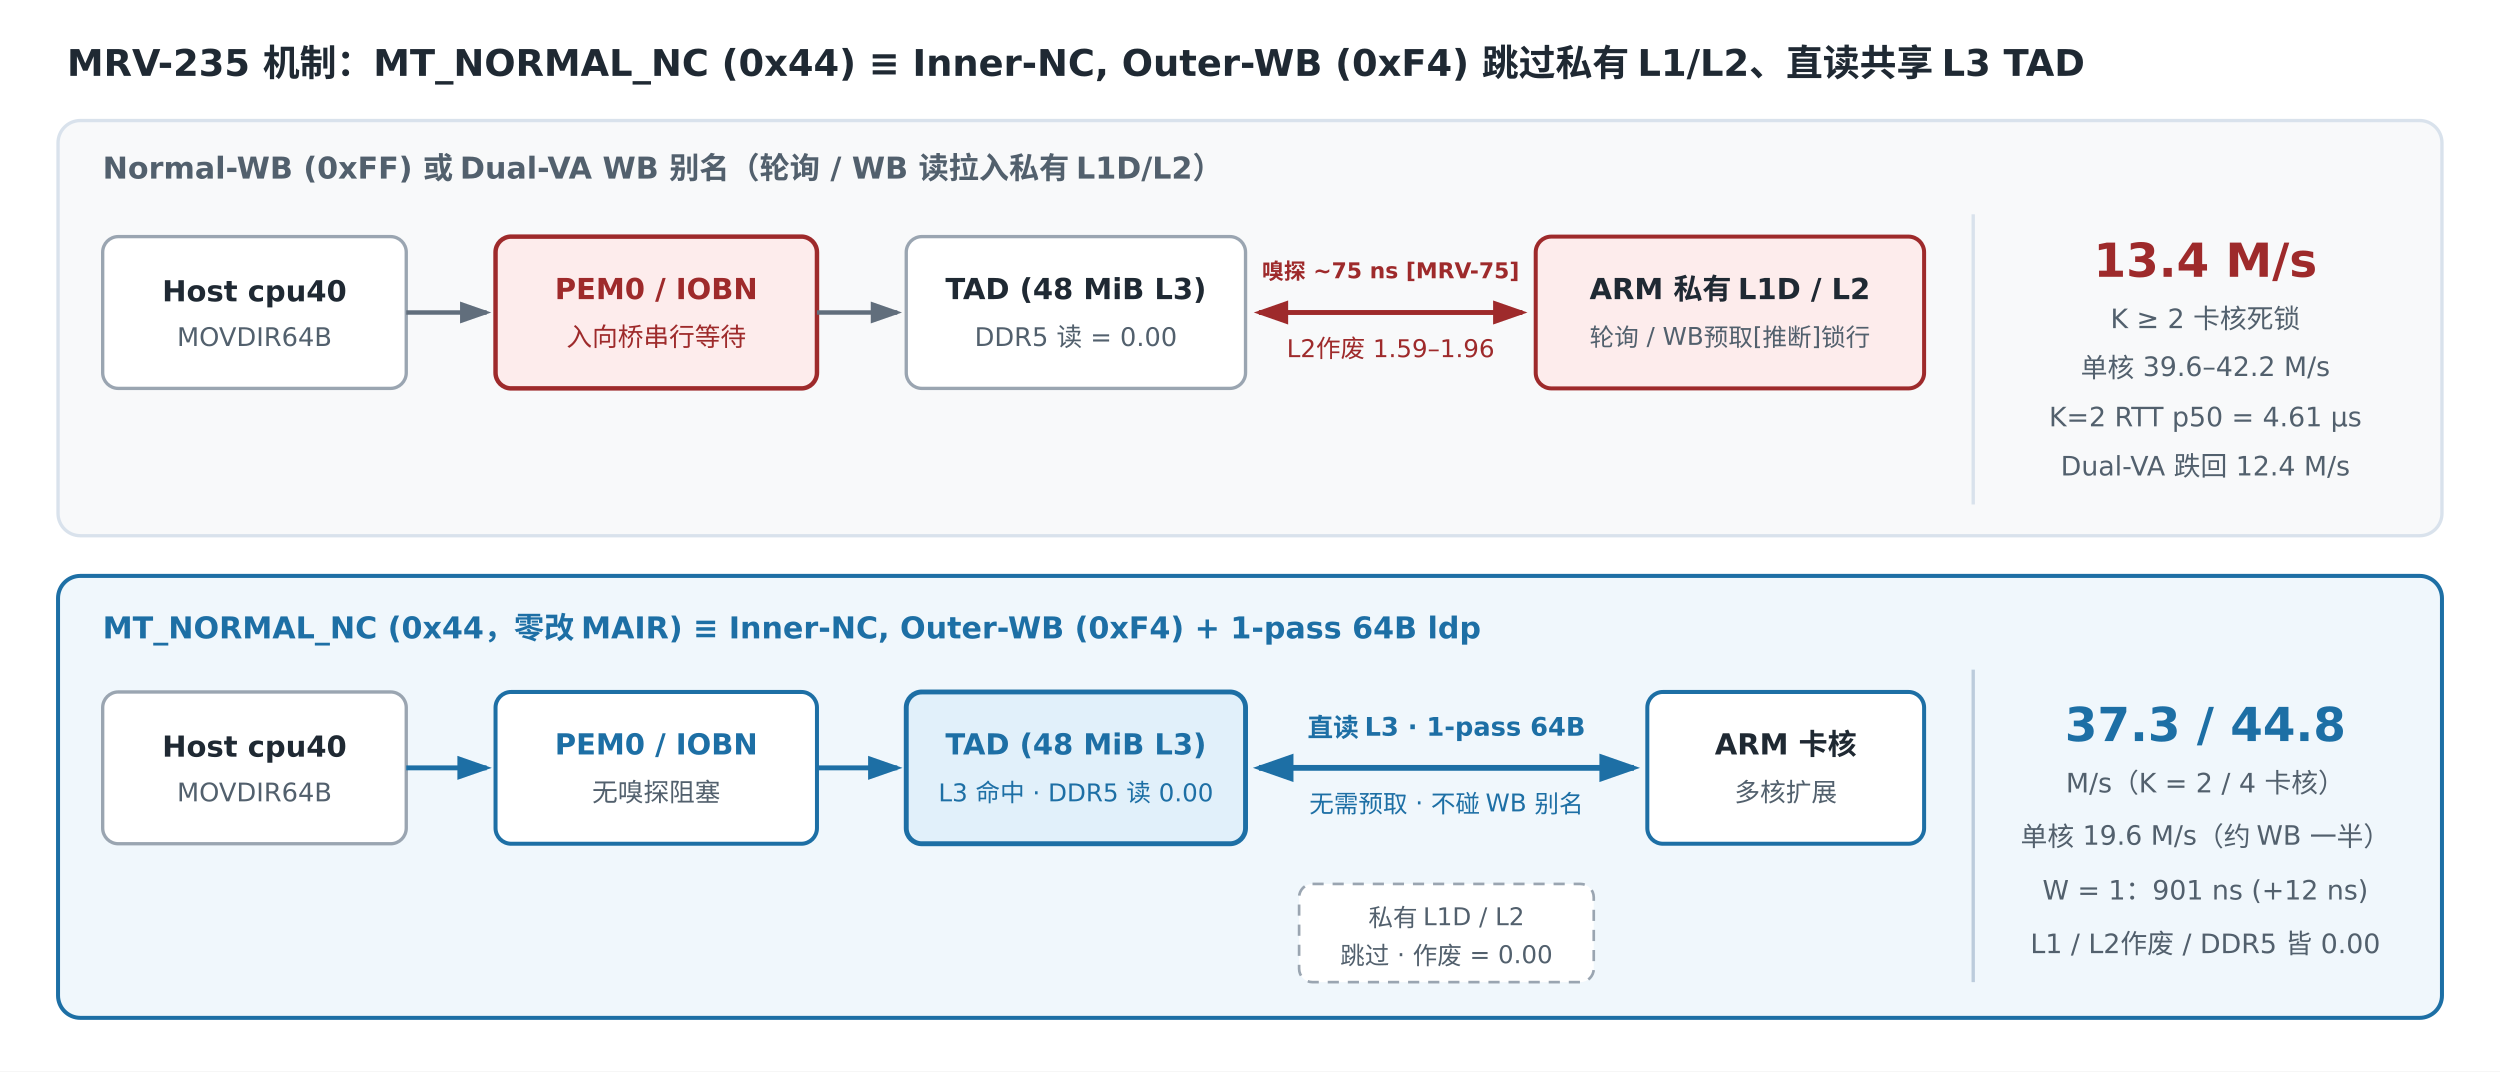
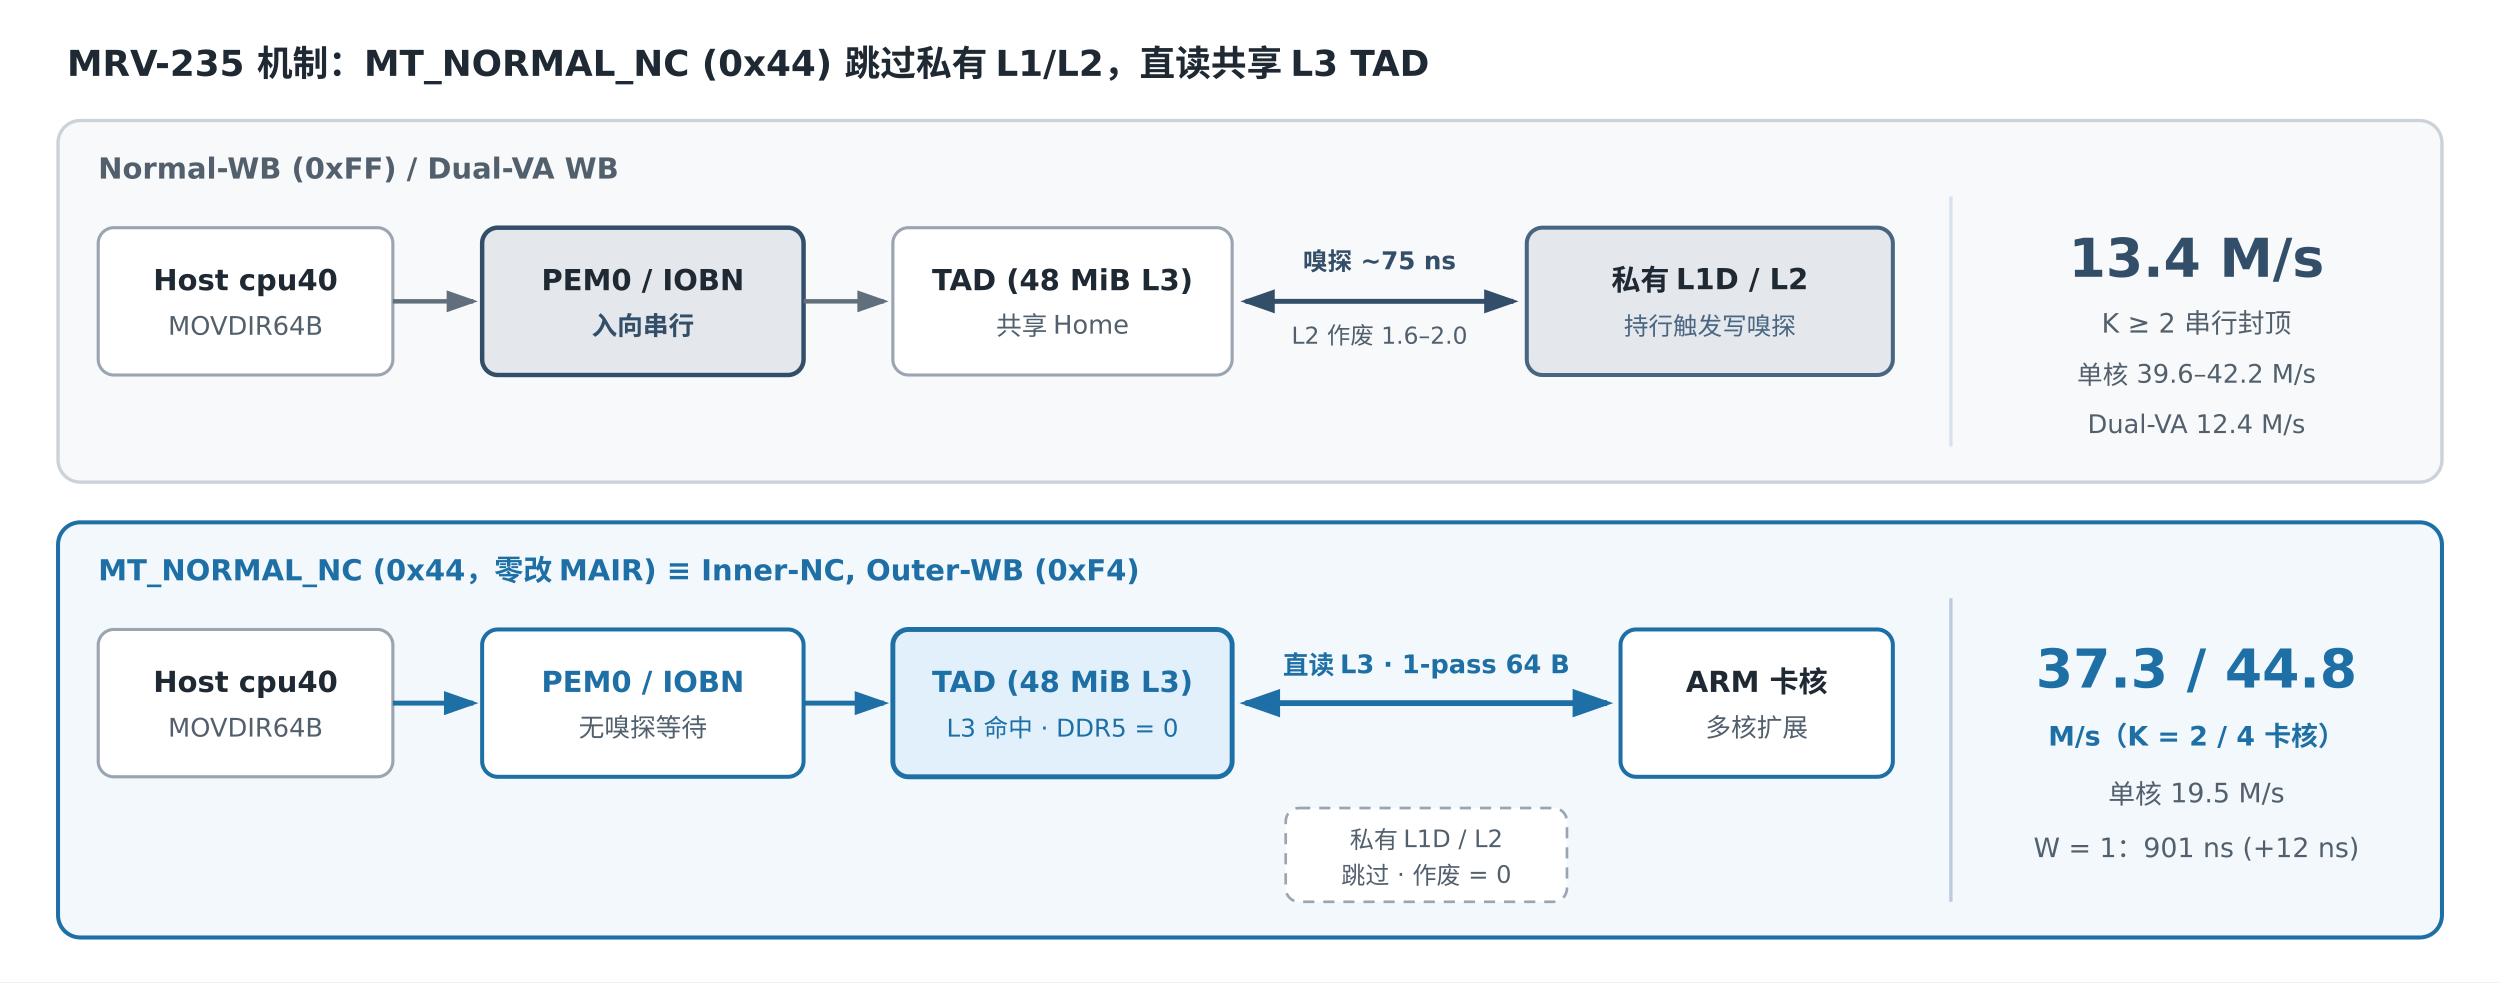
- <svg xmlns="http://www.w3.org/2000/svg" width="1120" height="480" viewBox="0 0 1120 480" font-family="DejaVu Sans, Noto Sans CJK SC, Droid Sans Fallback, sans-serif">
+ <svg xmlns="http://www.w3.org/2000/svg" width="1120" height="440" viewBox="0 0 1120 440" font-family="DejaVu Sans, Noto Sans CJK SC, Droid Sans Fallback, sans-serif">
  <defs>
    <marker id="arr-gray" viewBox="0 0 10 10" refX="8.5" refY="5" markerWidth="7" markerHeight="7" orient="auto-start-reverse">
      <path d="M 0 1.5 L 10 5 L 0 8.5 z" fill="#616E7C" />
    </marker>
+     <marker id="arr-dark" viewBox="0 0 10 10" refX="8.5" refY="5" markerWidth="7" markerHeight="7" orient="auto-start-reverse">
+       <path d="M 0 1.5 L 10 5 L 0 8.5 z" fill="#334E68" />
+     </marker>
    <marker id="arr-accent" viewBox="0 0 10 10" refX="8.5" refY="5" markerWidth="7" markerHeight="7" orient="auto-start-reverse">
      <path d="M 0 1.5 L 10 5 L 0 8.5 z" fill="#1D6FA5" />
    </marker>
-     <marker id="arr-warn" viewBox="0 0 10 10" refX="8.5" refY="5" markerWidth="7" markerHeight="7" orient="auto-start-reverse">
-       <path d="M 0 1.5 L 10 5 L 0 8.5 z" fill="#9E2A2B" />
-     </marker>
  </defs>
-   <rect width="1120" height="480" fill="#FFFFFF" />
-   <text x="30" y="34" font-size="16.5" font-weight="bold" fill="#1F2933">MRV-235 机制：MT_NORMAL_NC (0x44) ≡ Inner-NC, Outer-WB (0xF4) 跳过私有 L1/L2、直读共享 L3 TAD</text>
-   <rect x="26" y="54" width="1068" height="186" rx="10" fill="#F8F9FA" stroke="#D9E2EC" stroke-width="1.5" />
-   <text x="46" y="80" font-size="13.5" font-weight="bold" fill="#52606D">Normal-WB (0xFF) 或 Dual-VA WB 别名（轮询 / WB 读拉入私有 L1D/L2）</text>
-   <rect x="46" y="106" width="136" height="68" rx="7" fill="#FFFFFF" stroke="#9AA5B1" stroke-width="1.5" />
-   <text x="114" y="135" text-anchor="middle" font-size="13" font-weight="bold" fill="#1F2933">Host cpu40</text>
-   <text x="114" y="155" text-anchor="middle" font-size="11.5" fill="#52606D">MOVDIR64B</text>
-   <line x1="182" y1="140" x2="218" y2="140" stroke="#616E7C" stroke-width="2" marker-end="url(#arr-gray)" />
-   <rect x="222" y="106" width="144" height="68" rx="7" fill="#FDECEC" stroke="#9E2A2B" stroke-width="2" />
-   <text x="294" y="134" text-anchor="middle" font-size="13" font-weight="bold" fill="#9E2A2B">PEM0 / IOBN</text>
-   <text x="294" y="155" text-anchor="middle" font-size="11.5" fill="#9E2A2B">入向桥串行等待</text>
-   <line x1="366" y1="140" x2="402" y2="140" stroke="#616E7C" stroke-width="2" marker-end="url(#arr-gray)" />
-   <rect x="406" y="106" width="152" height="68" rx="7" fill="#FFFFFF" stroke="#9AA5B1" stroke-width="1.5" />
-   <text x="482" y="134" text-anchor="middle" font-size="13" font-weight="bold" fill="#1F2933">TAD (48 MiB L3)</text>
-   <text x="482" y="155" text-anchor="middle" font-size="11.5" fill="#52606D">DDR5 读 = 0.00</text>
-   <line x1="564" y1="140" x2="682" y2="140" stroke="#9E2A2B" stroke-width="2.2" marker-end="url(#arr-warn)" marker-start="url(#arr-warn)" />
-   <text x="623" y="125" text-anchor="middle" font-size="9.8" font-weight="bold" fill="#9E2A2B">嗅探 ~75 ns [MRV-75]</text>
-   <text x="623" y="160" text-anchor="middle" font-size="11" fill="#9E2A2B">L2作废 1.59–1.96</text>
-   <rect x="688" y="106" width="174" height="68" rx="7" fill="#FDECEC" stroke="#9E2A2B" stroke-width="1.8" />
-   <text x="775" y="134" text-anchor="middle" font-size="13" font-weight="bold" fill="#1F2933">ARM 私有 L1D / L2</text>
-   <text x="775" y="155" text-anchor="middle" font-size="11" fill="#52606D">轮询 / WB预取[推断]锁行</text>
-   <line x1="884" y1="96" x2="884" y2="226" stroke="#D9E2EC" stroke-width="1.5" />
-   <text x="988" y="124" text-anchor="middle" font-size="21" font-weight="bold" fill="#9E2A2B">13.4 M/s</text>
-   <text x="988" y="147" text-anchor="middle" font-size="12" fill="#52606D">K ≥ 2 卡核死锁</text>
-   <text x="988" y="169" text-anchor="middle" font-size="12" fill="#52606D">单核 39.6–42.2 M/s</text>
-   <text x="988" y="191" text-anchor="middle" font-size="12" fill="#52606D">K=2 RTT p50 = 4.61 µs</text>
-   <text x="988" y="213" text-anchor="middle" font-size="12" fill="#52606D">Dual-VA 跌回 12.4 M/s</text>
-   <rect x="26" y="258" width="1068" height="198" rx="10" fill="#F0F7FC" stroke="#1D6FA5" stroke-width="1.8" />
-   <text x="46" y="286" font-size="13.5" font-weight="bold" fill="#1D6FA5">MT_NORMAL_NC (0x44，零改 MAIR)  ≡  Inner-NC, Outer-WB (0xF4)  +  1-pass 64B ldp</text>
-   <rect x="46" y="310" width="136" height="68" rx="7" fill="#FFFFFF" stroke="#9AA5B1" stroke-width="1.5" />
-   <text x="114" y="339" text-anchor="middle" font-size="13" font-weight="bold" fill="#1F2933">Host cpu40</text>
-   <text x="114" y="359" text-anchor="middle" font-size="11.5" fill="#52606D">MOVDIR64B</text>
-   <line x1="182" y1="344" x2="218" y2="344" stroke="#1D6FA5" stroke-width="2.2" marker-end="url(#arr-accent)" />
-   <rect x="222" y="310" width="144" height="68" rx="7" fill="#FFFFFF" stroke="#1D6FA5" stroke-width="1.8" />
-   <text x="294" y="338" text-anchor="middle" font-size="13" font-weight="bold" fill="#1D6FA5">PEM0 / IOBN</text>
-   <text x="294" y="359" text-anchor="middle" font-size="11.5" fill="#52606D">无嗅探阻塞</text>
-   <line x1="366" y1="344" x2="402" y2="344" stroke="#1D6FA5" stroke-width="2.2" marker-end="url(#arr-accent)" />
-   <rect x="406" y="310" width="152" height="68" rx="7" fill="#E1F0FA" stroke="#1D6FA5" stroke-width="2.2" />
-   <text x="482" y="338" text-anchor="middle" font-size="13" font-weight="bold" fill="#1D6FA5">TAD (48 MiB L3)</text>
-   <text x="482" y="359" text-anchor="middle" font-size="11" fill="#1D6FA5">L3 命中 · DDR5 读 0.00</text>
-   <line x1="564" y1="344" x2="732" y2="344" stroke="#1D6FA5" stroke-width="2.6" marker-end="url(#arr-accent)" marker-start="url(#arr-accent)" />
-   <text x="648" y="330" text-anchor="middle" font-size="11.5" font-weight="bold" fill="#1D6FA5">直读 L3 · 1-pass 64B</text>
-   <text x="648" y="364" text-anchor="middle" font-size="11" fill="#1D6FA5">无需预取 · 不碰 WB 别名</text>
-   <rect x="582" y="396" width="132" height="44" rx="6" fill="#FFFFFF" stroke="#9AA5B1" stroke-width="1.2" stroke-dasharray="5,4" />
-   <text x="648" y="415" text-anchor="middle" font-size="11" fill="#52606D">私有 L1D / L2</text>
-   <text x="648" y="432" text-anchor="middle" font-size="11" fill="#52606D">跳过 · 作废 = 0.00</text>
-   <rect x="738" y="310" width="124" height="68" rx="7" fill="#FFFFFF" stroke="#1D6FA5" stroke-width="1.8" />
-   <text x="800" y="338" text-anchor="middle" font-size="13" font-weight="bold" fill="#1F2933">ARM 卡核</text>
-   <text x="800" y="359" text-anchor="middle" font-size="11.5" fill="#52606D">多核扩展</text>
-   <line x1="884" y1="300" x2="884" y2="440" stroke="#BCCCDC" stroke-width="1.5" />
-   <text x="988" y="332" text-anchor="middle" font-size="21" font-weight="bold" fill="#1D6FA5">37.3 / 44.8</text>
-   <text x="988" y="355" text-anchor="middle" font-size="12" fill="#52606D">M/s（K = 2 / 4 卡核）</text>
-   <text x="988" y="379" text-anchor="middle" font-size="12" fill="#52606D">单核 19.6 M/s（约 WB 一半）</text>
-   <text x="988" y="403" text-anchor="middle" font-size="12" fill="#52606D">W = 1：901 ns (+12 ns)</text>
-   <text x="988" y="427" text-anchor="middle" font-size="12" fill="#52606D">L1 / L2作废 / DDR5 皆 0.00</text>
+   <rect width="1120" height="440" fill="#FFFFFF" />
+   <text x="30" y="34" font-size="16" font-weight="bold" fill="#1F2933">MRV-235 机制：MT_NORMAL_NC (0x44) 跳过私有 L1/L2，直读共享 L3 TAD</text>
+   <rect x="26" y="54" width="1068" height="162" rx="10" fill="#F8F9FA" stroke="#CBD2D9" stroke-width="1.5" />
+   <text x="44" y="80" font-size="13" font-weight="bold" fill="#52606D">Normal-WB (0xFF) / Dual-VA WB</text>
+   <rect x="44" y="102" width="132" height="66" rx="7" fill="#FFFFFF" stroke="#9AA5B1" stroke-width="1.4" />
+   <text x="110" y="130" text-anchor="middle" font-size="13" font-weight="bold" fill="#1F2933">Host cpu40</text>
+   <text x="110" y="150" text-anchor="middle" font-size="11.5" fill="#52606D">MOVDIR64B</text>
+   <line x1="176" y1="135" x2="212" y2="135" stroke="#616E7C" stroke-width="2" marker-end="url(#arr-gray)" />
+   <rect x="216" y="102" width="144" height="66" rx="7" fill="#E4E7EB" stroke="#334E68" stroke-width="2" />
+   <text x="288" y="130" text-anchor="middle" font-size="13" font-weight="bold" fill="#1F2933">PEM0 / IOBN</text>
+   <text x="288" y="150" text-anchor="middle" font-size="11.5" font-weight="bold" fill="#334E68">入向串行</text>
+   <line x1="360" y1="135" x2="396" y2="135" stroke="#616E7C" stroke-width="2" marker-end="url(#arr-gray)" />
+   <rect x="400" y="102" width="152" height="66" rx="7" fill="#FFFFFF" stroke="#9AA5B1" stroke-width="1.4" />
+   <text x="476" y="130" text-anchor="middle" font-size="13" font-weight="bold" fill="#1F2933">TAD (48 MiB L3)</text>
+   <text x="476" y="150" text-anchor="middle" font-size="11.5" fill="#52606D">共享 Home</text>
+   <line x1="558" y1="135" x2="678" y2="135" stroke="#334E68" stroke-width="2.2" marker-end="url(#arr-dark)" marker-start="url(#arr-dark)" />
+   <text x="618" y="121" text-anchor="middle" font-size="11" font-weight="bold" fill="#334E68">嗅探 ~75 ns</text>
+   <text x="618" y="154" text-anchor="middle" font-size="10.5" fill="#52606D">L2 作废 1.6–2.0</text>
+   <rect x="684" y="102" width="164" height="66" rx="7" fill="#E4E7EB" stroke="#486581" stroke-width="1.8" />
+   <text x="766" y="130" text-anchor="middle" font-size="13" font-weight="bold" fill="#1F2933">私有 L1D / L2</text>
+   <text x="766" y="150" text-anchor="middle" font-size="11" fill="#486581">持行触发写嗅探</text>
+   <line x1="874" y1="88" x2="874" y2="200" stroke="#D9E2EC" stroke-width="1.5" />
+   <text x="984" y="124" text-anchor="middle" font-size="24" font-weight="bold" fill="#334E68">13.4 M/s</text>
+   <text x="984" y="149" text-anchor="middle" font-size="12" fill="#52606D">K ≥ 2 串行封顶</text>
+   <text x="984" y="172" text-anchor="middle" font-size="11.5" fill="#52606D">单核 39.6–42.2 M/s</text>
+   <text x="984" y="194" text-anchor="middle" font-size="11.5" fill="#52606D">Dual-VA 12.4 M/s</text>
+   <rect x="26" y="234" width="1068" height="186" rx="10" fill="#F2F8FC" stroke="#1D6FA5" stroke-width="1.8" />
+   <text x="44" y="260" font-size="13" font-weight="bold" fill="#1D6FA5">MT_NORMAL_NC (0x44，零改 MAIR)  ≡  Inner-NC, Outer-WB (0xF4)</text>
+   <rect x="44" y="282" width="132" height="66" rx="7" fill="#FFFFFF" stroke="#9AA5B1" stroke-width="1.4" />
+   <text x="110" y="310" text-anchor="middle" font-size="13" font-weight="bold" fill="#1F2933">Host cpu40</text>
+   <text x="110" y="330" text-anchor="middle" font-size="11.5" fill="#52606D">MOVDIR64B</text>
+   <line x1="176" y1="315" x2="212" y2="315" stroke="#1D6FA5" stroke-width="2.2" marker-end="url(#arr-accent)" />
+   <rect x="216" y="282" width="144" height="66" rx="7" fill="#FFFFFF" stroke="#1D6FA5" stroke-width="1.8" />
+   <text x="288" y="310" text-anchor="middle" font-size="13" font-weight="bold" fill="#1D6FA5">PEM0 / IOBN</text>
+   <text x="288" y="330" text-anchor="middle" font-size="11.5" fill="#52606D">无嗅探等待</text>
+   <line x1="360" y1="315" x2="396" y2="315" stroke="#1D6FA5" stroke-width="2.2" marker-end="url(#arr-accent)" />
+   <rect x="400" y="282" width="152" height="66" rx="7" fill="#E1F0FA" stroke="#1D6FA5" stroke-width="2.2" />
+   <text x="476" y="310" text-anchor="middle" font-size="13" font-weight="bold" fill="#1D6FA5">TAD (48 MiB L3)</text>
+   <text x="476" y="330" text-anchor="middle" font-size="11" fill="#1D6FA5">L3 命中 · DDR5 = 0</text>
+   <line x1="558" y1="315" x2="720" y2="315" stroke="#1D6FA5" stroke-width="2.6" marker-end="url(#arr-accent)" marker-start="url(#arr-accent)" />
+   <text x="639" y="302" text-anchor="middle" font-size="11.5" font-weight="bold" fill="#1D6FA5">直读 L3 · 1-pass 64 B</text>
+   <rect x="576" y="362" width="126" height="42" rx="6" fill="#FFFFFF" stroke="#9AA5B1" stroke-width="1.2" stroke-dasharray="5,4" />
+   <text x="639" y="380" text-anchor="middle" font-size="10.8" fill="#52606D">私有 L1D / L2</text>
+   <text x="639" y="396" text-anchor="middle" font-size="10.8" fill="#52606D">跳过 · 作废 = 0</text>
+   <rect x="726" y="282" width="122" height="66" rx="7" fill="#FFFFFF" stroke="#1D6FA5" stroke-width="1.8" />
+   <text x="787" y="310" text-anchor="middle" font-size="13" font-weight="bold" fill="#1F2933">ARM 卡核</text>
+   <text x="787" y="330" text-anchor="middle" font-size="11.5" fill="#52606D">多核扩展</text>
+   <line x1="874" y1="268" x2="874" y2="404" stroke="#BCCCDC" stroke-width="1.5" />
+   <text x="984" y="308" text-anchor="middle" font-size="24" font-weight="bold" fill="#1D6FA5">37.3 / 44.8</text>
+   <text x="984" y="334" text-anchor="middle" font-size="12" font-weight="bold" fill="#1D6FA5">M/s（K = 2 / 4 卡核）</text>
+   <text x="984" y="360" text-anchor="middle" font-size="12" fill="#52606D">单核 19.5 M/s</text>
+   <text x="984" y="384" text-anchor="middle" font-size="12" fill="#52606D">W = 1：901 ns (+12 ns)</text>
</svg>
